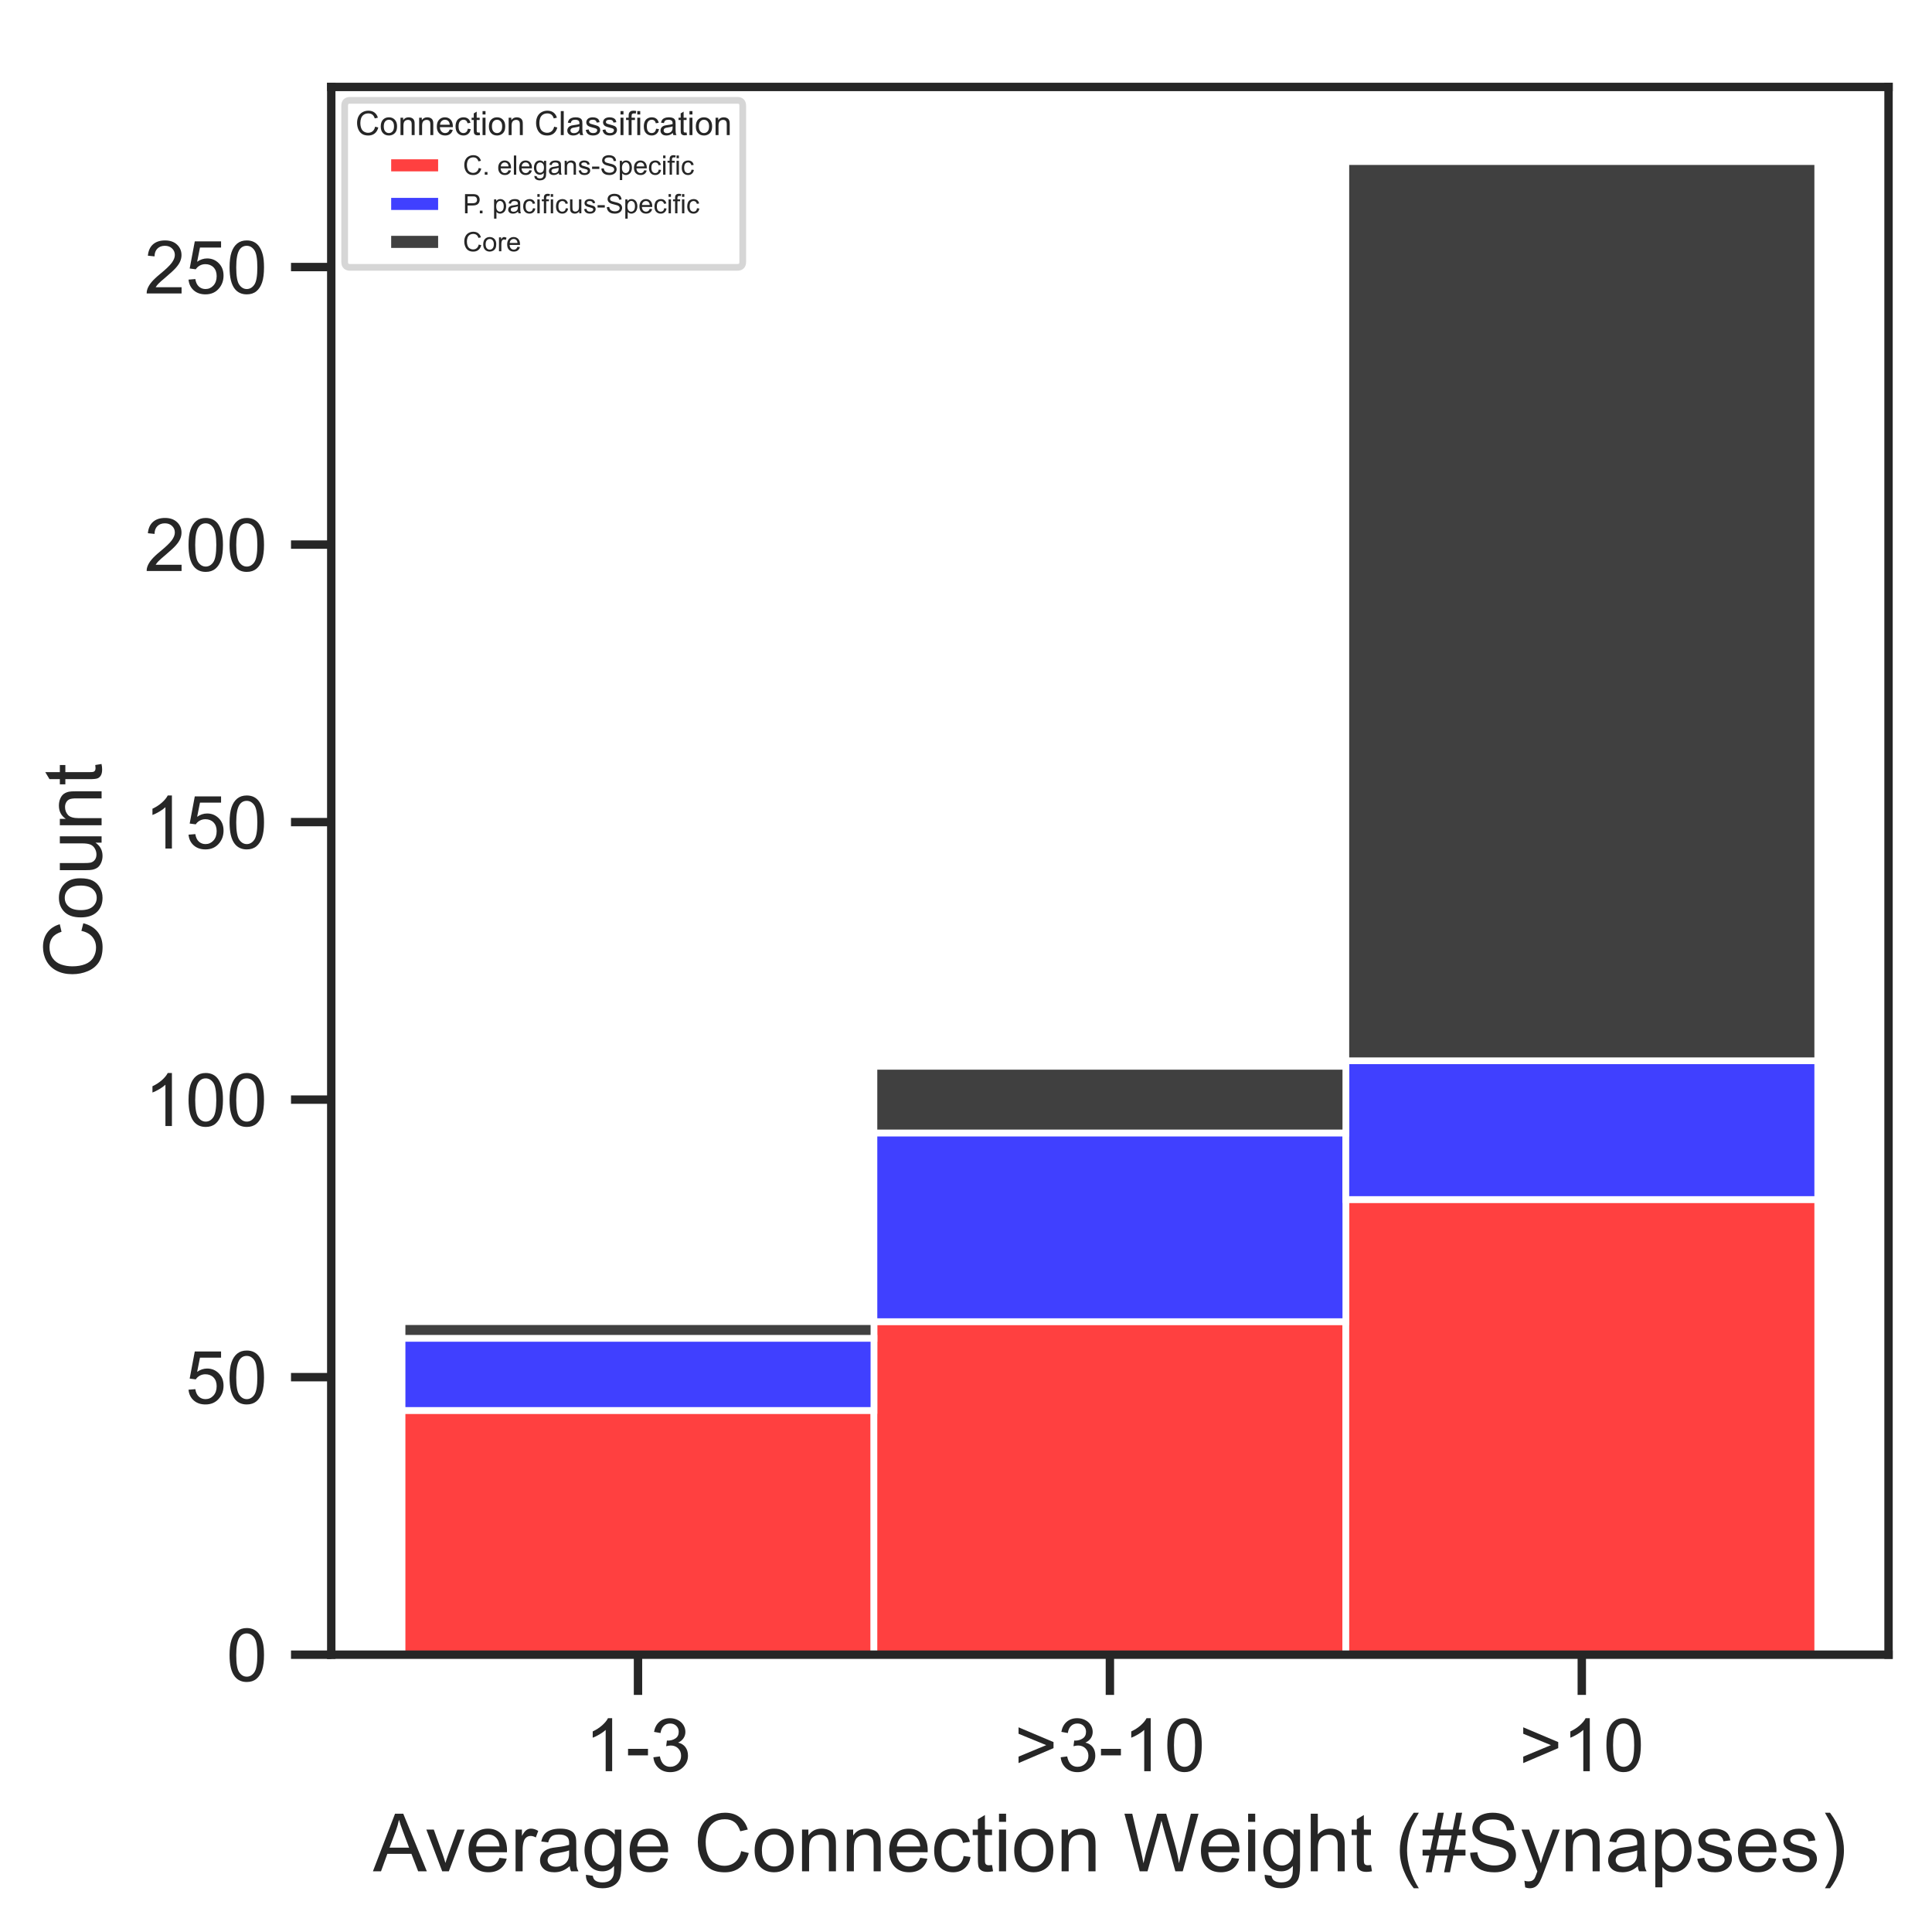
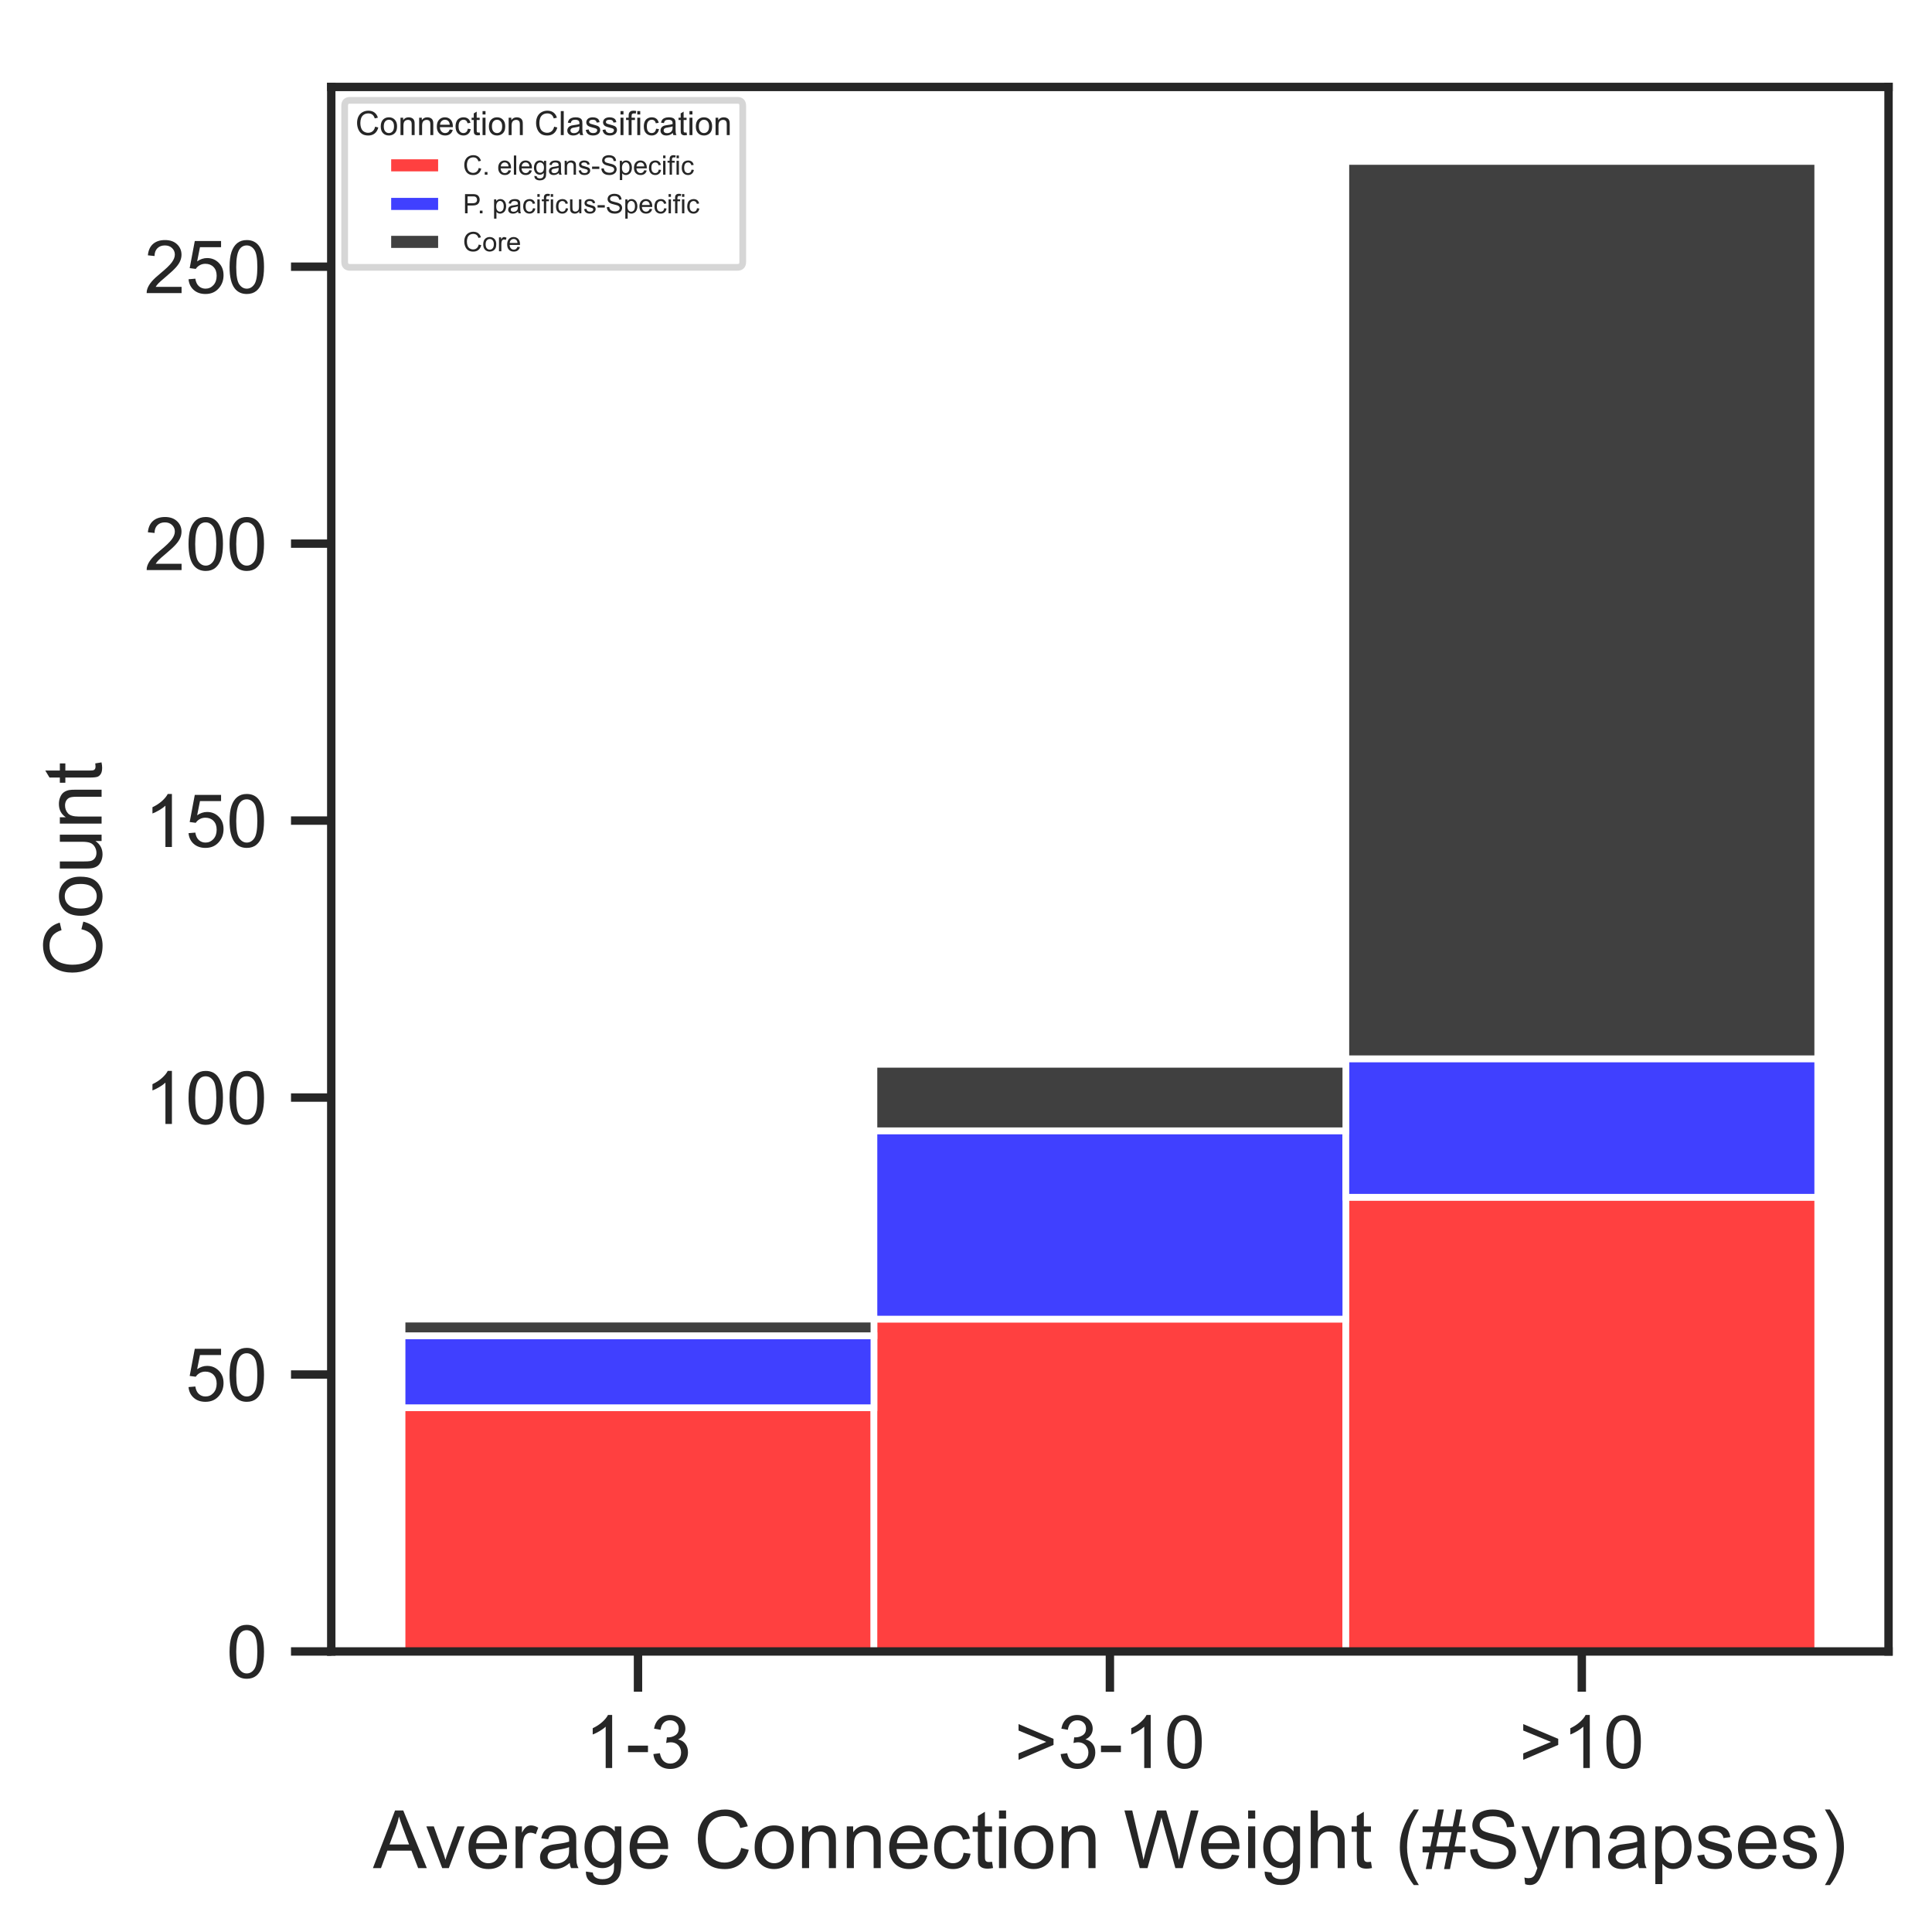
<svg xmlns="http://www.w3.org/2000/svg" xmlns:xlink="http://www.w3.org/1999/xlink" width="288pt" height="288pt" viewBox="0 0 288 288" version="1.1">
  <defs>
    <style type="text/css">*{stroke-linejoin: round; stroke-linecap: butt}</style>
  </defs>
  <g id="figure_1">
    <g id="patch_1">
      <path d="M 0 288  L 288 288  L 288 0  L 0 0  z " style="fill: #ffffff" />
    </g>
    <g id="axes_1">
      <g id="patch_2">
-         <path d="M 49.38 246.66  L 281.52 246.66  L 281.52 12.96  L 49.38 12.96  z " style="fill: #ffffff" />
+         <path d="M 49.38 246.18  L 281.52 246.18  L 281.52 12.96  L 49.38 12.96  z " style="fill: #ffffff" />
      </g>
      <g id="matplotlib.axis_1">
        <g id="xtick_1">
          <g id="line2d_1">
            <defs>
-               <path id="m6647a9f250" d="M 0 0  L 0 6  " style="stroke: #262626; stroke-width: 1.25" />
-             </defs>
-             <g>
-               <use xlink:href="#m6647a9f250" x="95.105" y="246.66" style="fill: #262626; stroke: #262626; stroke-width: 1.25" />
+               <path id="mfad5866b95" d="M 0 0  L 0 6  " style="stroke: #262626; stroke-width: 1.25" />
+             </defs>
+             <g>
+               <use xlink:href="#mfad5866b95" x="95.105" y="246.18" style="fill: #262626; stroke: #262626; stroke-width: 1.25" />
            </g>
          </g>
          <g id="text_1">
-             <g style="fill: #262626" transform="translate(87.15619 264.0336) scale(0.11 -0.11)">
+             <g style="fill: #262626" transform="translate(87.15619 263.5536) scale(0.11 -0.11)">
              <defs>
                <path id="ArialMT-31" d="M 2384 0  L 1822 0  L 1822 3584  Q 1619 3391 1289 3197  Q 959 3003 697 2906  L 697 3450  Q 1169 3672 1522 3987  Q 1875 4303 2022 4600  L 2384 4600  L 2384 0  z " transform="scale(0.015625)" />
                <path id="ArialMT-2d" d="M 203 1375  L 203 1941  L 1931 1941  L 1931 1375  L 203 1375  z " transform="scale(0.015625)" />
                <path id="ArialMT-33" d="M 269 1209  L 831 1284  Q 928 806 1161 595  Q 1394 384 1728 384  Q 2125 384 2398 659  Q 2672 934 2672 1341  Q 2672 1728 2419 1979  Q 2166 2231 1775 2231  Q 1616 2231 1378 2169  L 1441 2663  Q 1497 2656 1531 2656  Q 1891 2656 2178 2843  Q 2466 3031 2466 3422  Q 2466 3731 2256 3934  Q 2047 4138 1716 4138  Q 1388 4138 1169 3931  Q 950 3725 888 3313  L 325 3413  Q 428 3978 793 4289  Q 1159 4600 1703 4600  Q 2078 4600 2393 4439  Q 2709 4278 2876 4000  Q 3044 3722 3044 3409  Q 3044 3113 2884 2869  Q 2725 2625 2413 2481  Q 2819 2388 3044 2092  Q 3269 1797 3269 1353  Q 3269 753 2831 336  Q 2394 -81 1725 -81  Q 1122 -81 723 278  Q 325 638 269 1209  z " transform="scale(0.015625)" />
              </defs>
              <use xlink:href="#ArialMT-31" />
              <use xlink:href="#ArialMT-2d" x="55.615" />
              <use xlink:href="#ArialMT-33" x="88.916" />
            </g>
          </g>
        </g>
        <g id="xtick_2">
          <g id="line2d_2">
            <g>
-               <use xlink:href="#m6647a9f250" x="165.45" y="246.66" style="fill: #262626; stroke: #262626; stroke-width: 1.25" />
+               <use xlink:href="#mfad5866b95" x="165.45" y="246.18" style="fill: #262626; stroke: #262626; stroke-width: 1.25" />
            </g>
          </g>
          <g id="text_2">
-             <g style="fill: #262626" transform="translate(151.2308 264.0336) scale(0.11 -0.11)">
+             <g style="fill: #262626" transform="translate(151.2308 263.5536) scale(0.11 -0.11)">
              <defs>
                <path id="ArialMT-3e" d="M 3384 2003  L 350 706  L 350 1266  L 2753 2263  L 350 3250  L 350 3809  L 3384 2528  L 3384 2003  z " transform="scale(0.015625)" />
                <path id="ArialMT-30" d="M 266 2259  Q 266 3072 433 3567  Q 600 4063 929 4331  Q 1259 4600 1759 4600  Q 2128 4600 2406 4451  Q 2684 4303 2865 4023  Q 3047 3744 3150 3342  Q 3253 2941 3253 2259  Q 3253 1453 3087 958  Q 2922 463 2592 192  Q 2263 -78 1759 -78  Q 1097 -78 719 397  Q 266 969 266 2259  z M 844 2259  Q 844 1131 1108 757  Q 1372 384 1759 384  Q 2147 384 2411 759  Q 2675 1134 2675 2259  Q 2675 3391 2411 3762  Q 2147 4134 1753 4134  Q 1366 4134 1134 3806  Q 844 3388 844 2259  z " transform="scale(0.015625)" />
              </defs>
              <use xlink:href="#ArialMT-3e" />
              <use xlink:href="#ArialMT-33" x="58.398" />
              <use xlink:href="#ArialMT-2d" x="114.014" />
              <use xlink:href="#ArialMT-31" x="147.314" />
              <use xlink:href="#ArialMT-30" x="202.93" />
            </g>
          </g>
        </g>
        <g id="xtick_3">
          <g id="line2d_3">
            <g>
-               <use xlink:href="#m6647a9f250" x="235.795" y="246.66" style="fill: #262626; stroke: #262626; stroke-width: 1.25" />
+               <use xlink:href="#mfad5866b95" x="235.795" y="246.18" style="fill: #262626; stroke: #262626; stroke-width: 1.25" />
            </g>
          </g>
          <g id="text_3">
-             <g style="fill: #262626" transform="translate(226.4661 264.0336) scale(0.11 -0.11)">
+             <g style="fill: #262626" transform="translate(226.4661 263.5536) scale(0.11 -0.11)">
              <use xlink:href="#ArialMT-3e" />
              <use xlink:href="#ArialMT-31" x="58.398" />
              <use xlink:href="#ArialMT-30" x="114.014" />
            </g>
          </g>
        </g>
        <g id="text_4">
-           <g style="fill: #262626" transform="translate(55.60688 278.9555) scale(0.12 -0.12)">
+           <g style="fill: #262626" transform="translate(55.60688 278.4755) scale(0.12 -0.12)">
            <defs>
              <path id="ArialMT-41" d="M -9 0  L 1750 4581  L 2403 4581  L 4278 0  L 3588 0  L 3053 1388  L 1138 1388  L 634 0  L -9 0  z M 1313 1881  L 2866 1881  L 2388 3150  Q 2169 3728 2063 4100  Q 1975 3659 1816 3225  L 1313 1881  z " transform="scale(0.015625)" />
              <path id="ArialMT-76" d="M 1344 0  L 81 3319  L 675 3319  L 1388 1331  Q 1503 1009 1600 663  Q 1675 925 1809 1294  L 2547 3319  L 3125 3319  L 1869 0  L 1344 0  z " transform="scale(0.015625)" />
              <path id="ArialMT-65" d="M 2694 1069  L 3275 997  Q 3138 488 2766 206  Q 2394 -75 1816 -75  Q 1088 -75 661 373  Q 234 822 234 1631  Q 234 2469 665 2931  Q 1097 3394 1784 3394  Q 2450 3394 2872 2941  Q 3294 2488 3294 1666  Q 3294 1616 3291 1516  L 816 1516  Q 847 969 1125 678  Q 1403 388 1819 388  Q 2128 388 2347 550  Q 2566 713 2694 1069  z M 847 1978  L 2700 1978  Q 2663 2397 2488 2606  Q 2219 2931 1791 2931  Q 1403 2931 1139 2672  Q 875 2413 847 1978  z " transform="scale(0.015625)" />
              <path id="ArialMT-72" d="M 416 0  L 416 3319  L 922 3319  L 922 2816  Q 1116 3169 1280 3281  Q 1444 3394 1641 3394  Q 1925 3394 2219 3213  L 2025 2691  Q 1819 2813 1613 2813  Q 1428 2813 1281 2702  Q 1134 2591 1072 2394  Q 978 2094 978 1738  L 978 0  L 416 0  z " transform="scale(0.015625)" />
              <path id="ArialMT-61" d="M 2588 409  Q 2275 144 1986 34  Q 1697 -75 1366 -75  Q 819 -75 525 192  Q 231 459 231 875  Q 231 1119 342 1320  Q 453 1522 633 1644  Q 813 1766 1038 1828  Q 1203 1872 1538 1913  Q 2219 1994 2541 2106  Q 2544 2222 2544 2253  Q 2544 2597 2384 2738  Q 2169 2928 1744 2928  Q 1347 2928 1158 2789  Q 969 2650 878 2297  L 328 2372  Q 403 2725 575 2942  Q 747 3159 1072 3276  Q 1397 3394 1825 3394  Q 2250 3394 2515 3294  Q 2781 3194 2906 3042  Q 3031 2891 3081 2659  Q 3109 2516 3109 2141  L 3109 1391  Q 3109 606 3145 398  Q 3181 191 3288 0  L 2700 0  Q 2613 175 2588 409  z M 2541 1666  Q 2234 1541 1622 1453  Q 1275 1403 1131 1340  Q 988 1278 909 1158  Q 831 1038 831 891  Q 831 666 1001 516  Q 1172 366 1500 366  Q 1825 366 2078 508  Q 2331 650 2450 897  Q 2541 1088 2541 1459  L 2541 1666  z " transform="scale(0.015625)" />
              <path id="ArialMT-67" d="M 319 -275  L 866 -356  Q 900 -609 1056 -725  Q 1266 -881 1628 -881  Q 2019 -881 2231 -725  Q 2444 -569 2519 -288  Q 2563 -116 2559 434  Q 2191 0 1641 0  Q 956 0 581 494  Q 206 988 206 1678  Q 206 2153 378 2554  Q 550 2956 876 3175  Q 1203 3394 1644 3394  Q 2231 3394 2613 2919  L 2613 3319  L 3131 3319  L 3131 450  Q 3131 -325 2973 -648  Q 2816 -972 2473 -1159  Q 2131 -1347 1631 -1347  Q 1038 -1347 672 -1080  Q 306 -813 319 -275  z M 784 1719  Q 784 1066 1043 766  Q 1303 466 1694 466  Q 2081 466 2343 764  Q 2606 1063 2606 1700  Q 2606 2309 2336 2618  Q 2066 2928 1684 2928  Q 1309 2928 1046 2623  Q 784 2319 784 1719  z " transform="scale(0.015625)" />
              <path id="ArialMT-20" transform="scale(0.015625)" />
              <path id="ArialMT-43" d="M 3763 1606  L 4369 1453  Q 4178 706 3683 314  Q 3188 -78 2472 -78  Q 1731 -78 1267 223  Q 803 525 561 1097  Q 319 1669 319 2325  Q 319 3041 592 3573  Q 866 4106 1370 4382  Q 1875 4659 2481 4659  Q 3169 4659 3637 4309  Q 4106 3959 4291 3325  L 3694 3184  Q 3534 3684 3231 3912  Q 2928 4141 2469 4141  Q 1941 4141 1586 3887  Q 1231 3634 1087 3207  Q 944 2781 944 2328  Q 944 1744 1114 1308  Q 1284 872 1643 656  Q 2003 441 2422 441  Q 2931 441 3284 734  Q 3638 1028 3763 1606  z " transform="scale(0.015625)" />
              <path id="ArialMT-6f" d="M 213 1659  Q 213 2581 725 3025  Q 1153 3394 1769 3394  Q 2453 3394 2887 2945  Q 3322 2497 3322 1706  Q 3322 1066 3130 698  Q 2938 331 2570 128  Q 2203 -75 1769 -75  Q 1072 -75 642 372  Q 213 819 213 1659  z M 791 1659  Q 791 1022 1069 705  Q 1347 388 1769 388  Q 2188 388 2466 706  Q 2744 1025 2744 1678  Q 2744 2294 2464 2611  Q 2184 2928 1769 2928  Q 1347 2928 1069 2612  Q 791 2297 791 1659  z " transform="scale(0.015625)" />
              <path id="ArialMT-6e" d="M 422 0  L 422 3319  L 928 3319  L 928 2847  Q 1294 3394 1984 3394  Q 2284 3394 2536 3286  Q 2788 3178 2913 3003  Q 3038 2828 3088 2588  Q 3119 2431 3119 2041  L 3119 0  L 2556 0  L 2556 2019  Q 2556 2363 2490 2533  Q 2425 2703 2258 2804  Q 2091 2906 1866 2906  Q 1506 2906 1245 2678  Q 984 2450 984 1813  L 984 0  L 422 0  z " transform="scale(0.015625)" />
              <path id="ArialMT-63" d="M 2588 1216  L 3141 1144  Q 3050 572 2676 248  Q 2303 -75 1759 -75  Q 1078 -75 664 370  Q 250 816 250 1647  Q 250 2184 428 2587  Q 606 2991 970 3192  Q 1334 3394 1763 3394  Q 2303 3394 2647 3120  Q 2991 2847 3088 2344  L 2541 2259  Q 2463 2594 2264 2762  Q 2066 2931 1784 2931  Q 1359 2931 1093 2626  Q 828 2322 828 1663  Q 828 994 1084 691  Q 1341 388 1753 388  Q 2084 388 2306 591  Q 2528 794 2588 1216  z " transform="scale(0.015625)" />
              <path id="ArialMT-74" d="M 1650 503  L 1731 6  Q 1494 -44 1306 -44  Q 1000 -44 831 53  Q 663 150 594 308  Q 525 466 525 972  L 525 2881  L 113 2881  L 113 3319  L 525 3319  L 525 4141  L 1084 4478  L 1084 3319  L 1650 3319  L 1650 2881  L 1084 2881  L 1084 941  Q 1084 700 1114 631  Q 1144 563 1211 522  Q 1278 481 1403 481  Q 1497 481 1650 503  z " transform="scale(0.015625)" />
              <path id="ArialMT-69" d="M 425 3934  L 425 4581  L 988 4581  L 988 3934  L 425 3934  z M 425 0  L 425 3319  L 988 3319  L 988 0  L 425 0  z " transform="scale(0.015625)" />
              <path id="ArialMT-57" d="M 1294 0  L 78 4581  L 700 4581  L 1397 1578  Q 1509 1106 1591 641  Q 1766 1375 1797 1488  L 2669 4581  L 3400 4581  L 4056 2263  Q 4303 1400 4413 641  Q 4500 1075 4641 1638  L 5359 4581  L 5969 4581  L 4713 0  L 4128 0  L 3163 3491  Q 3041 3928 3019 4028  Q 2947 3713 2884 3491  L 1913 0  L 1294 0  z " transform="scale(0.015625)" />
              <path id="ArialMT-68" d="M 422 0  L 422 4581  L 984 4581  L 984 2938  Q 1378 3394 1978 3394  Q 2347 3394 2619 3248  Q 2891 3103 3008 2847  Q 3125 2591 3125 2103  L 3125 0  L 2563 0  L 2563 2103  Q 2563 2525 2380 2717  Q 2197 2909 1863 2909  Q 1613 2909 1392 2779  Q 1172 2650 1078 2428  Q 984 2206 984 1816  L 984 0  L 422 0  z " transform="scale(0.015625)" />
              <path id="ArialMT-28" d="M 1497 -1347  Q 1031 -759 709 28  Q 388 816 388 1659  Q 388 2403 628 3084  Q 909 3875 1497 4659  L 1900 4659  Q 1522 4009 1400 3731  Q 1209 3300 1100 2831  Q 966 2247 966 1656  Q 966 153 1900 -1347  L 1497 -1347  z " transform="scale(0.015625)" />
              <path id="ArialMT-23" d="M 322 -78  L 594 1253  L 66 1253  L 66 1719  L 688 1719  L 919 2853  L 66 2853  L 66 3319  L 1013 3319  L 1284 4659  L 1753 4659  L 1481 3319  L 2466 3319  L 2738 4659  L 3209 4659  L 2938 3319  L 3478 3319  L 3478 2853  L 2844 2853  L 2609 1719  L 3478 1719  L 3478 1253  L 2516 1253  L 2244 -78  L 1775 -78  L 2044 1253  L 1063 1253  L 791 -78  L 322 -78  z M 1156 1719  L 2138 1719  L 2372 2853  L 1388 2853  L 1156 1719  z " transform="scale(0.015625)" />
              <path id="ArialMT-53" d="M 288 1472  L 859 1522  Q 900 1178 1048 958  Q 1197 738 1509 602  Q 1822 466 2213 466  Q 2559 466 2825 569  Q 3091 672 3220 851  Q 3350 1031 3350 1244  Q 3350 1459 3225 1620  Q 3100 1781 2813 1891  Q 2628 1963 1997 2114  Q 1366 2266 1113 2400  Q 784 2572 623 2826  Q 463 3081 463 3397  Q 463 3744 659 4045  Q 856 4347 1234 4503  Q 1613 4659 2075 4659  Q 2584 4659 2973 4495  Q 3363 4331 3572 4012  Q 3781 3694 3797 3291  L 3216 3247  Q 3169 3681 2898 3903  Q 2628 4125 2100 4125  Q 1550 4125 1298 3923  Q 1047 3722 1047 3438  Q 1047 3191 1225 3031  Q 1400 2872 2139 2705  Q 2878 2538 3153 2413  Q 3553 2228 3743 1945  Q 3934 1663 3934 1294  Q 3934 928 3725 604  Q 3516 281 3123 101  Q 2731 -78 2241 -78  Q 1619 -78 1198 103  Q 778 284 539 648  Q 300 1013 288 1472  z " transform="scale(0.015625)" />
              <path id="ArialMT-79" d="M 397 -1278  L 334 -750  Q 519 -800 656 -800  Q 844 -800 956 -737  Q 1069 -675 1141 -563  Q 1194 -478 1313 -144  Q 1328 -97 1363 -6  L 103 3319  L 709 3319  L 1400 1397  Q 1534 1031 1641 628  Q 1738 1016 1872 1384  L 2581 3319  L 3144 3319  L 1881 -56  Q 1678 -603 1566 -809  Q 1416 -1088 1222 -1217  Q 1028 -1347 759 -1347  Q 597 -1347 397 -1278  z " transform="scale(0.015625)" />
              <path id="ArialMT-70" d="M 422 -1272  L 422 3319  L 934 3319  L 934 2888  Q 1116 3141 1344 3267  Q 1572 3394 1897 3394  Q 2322 3394 2647 3175  Q 2972 2956 3137 2557  Q 3303 2159 3303 1684  Q 3303 1175 3120 767  Q 2938 359 2589 142  Q 2241 -75 1856 -75  Q 1575 -75 1351 44  Q 1128 163 984 344  L 984 -1272  L 422 -1272  z M 931 1641  Q 931 1000 1190 694  Q 1450 388 1819 388  Q 2194 388 2461 705  Q 2728 1022 2728 1688  Q 2728 2322 2467 2637  Q 2206 2953 1844 2953  Q 1484 2953 1207 2617  Q 931 2281 931 1641  z " transform="scale(0.015625)" />
              <path id="ArialMT-73" d="M 197 991  L 753 1078  Q 800 744 1014 566  Q 1228 388 1613 388  Q 2000 388 2187 545  Q 2375 703 2375 916  Q 2375 1106 2209 1216  Q 2094 1291 1634 1406  Q 1016 1563 777 1677  Q 538 1791 414 1992  Q 291 2194 291 2438  Q 291 2659 392 2848  Q 494 3038 669 3163  Q 800 3259 1026 3326  Q 1253 3394 1513 3394  Q 1903 3394 2198 3281  Q 2494 3169 2634 2976  Q 2775 2784 2828 2463  L 2278 2388  Q 2241 2644 2061 2787  Q 1881 2931 1553 2931  Q 1166 2931 1000 2803  Q 834 2675 834 2503  Q 834 2394 903 2306  Q 972 2216 1119 2156  Q 1203 2125 1616 2013  Q 2213 1853 2448 1751  Q 2684 1650 2818 1456  Q 2953 1263 2953 975  Q 2953 694 2789 445  Q 2625 197 2315 61  Q 2006 -75 1616 -75  Q 969 -75 630 194  Q 291 463 197 991  z " transform="scale(0.015625)" />
              <path id="ArialMT-29" d="M 791 -1347  L 388 -1347  Q 1322 153 1322 1656  Q 1322 2244 1188 2822  Q 1081 3291 891 3722  Q 769 4003 388 4659  L 791 4659  Q 1378 3875 1659 3084  Q 1900 2403 1900 1659  Q 1900 816 1576 28  Q 1253 -759 791 -1347  z " transform="scale(0.015625)" />
            </defs>
            <use xlink:href="#ArialMT-41" />
            <use xlink:href="#ArialMT-76" x="64.949" />
            <use xlink:href="#ArialMT-65" x="114.949" />
            <use xlink:href="#ArialMT-72" x="170.564" />
            <use xlink:href="#ArialMT-61" x="203.865" />
            <use xlink:href="#ArialMT-67" x="259.48" />
            <use xlink:href="#ArialMT-65" x="315.096" />
            <use xlink:href="#ArialMT-20" x="370.711" />
            <use xlink:href="#ArialMT-43" x="398.494" />
            <use xlink:href="#ArialMT-6f" x="470.711" />
            <use xlink:href="#ArialMT-6e" x="526.326" />
            <use xlink:href="#ArialMT-6e" x="581.941" />
            <use xlink:href="#ArialMT-65" x="637.557" />
            <use xlink:href="#ArialMT-63" x="693.172" />
            <use xlink:href="#ArialMT-74" x="743.172" />
            <use xlink:href="#ArialMT-69" x="770.955" />
            <use xlink:href="#ArialMT-6f" x="793.172" />
            <use xlink:href="#ArialMT-6e" x="848.787" />
            <use xlink:href="#ArialMT-20" x="904.402" />
            <use xlink:href="#ArialMT-57" x="932.186" />
            <use xlink:href="#ArialMT-65" x="1024.82" />
            <use xlink:href="#ArialMT-69" x="1080.436" />
            <use xlink:href="#ArialMT-67" x="1102.652" />
            <use xlink:href="#ArialMT-68" x="1158.268" />
            <use xlink:href="#ArialMT-74" x="1213.883" />
            <use xlink:href="#ArialMT-20" x="1241.666" />
            <use xlink:href="#ArialMT-28" x="1269.449" />
            <use xlink:href="#ArialMT-23" x="1302.75" />
            <use xlink:href="#ArialMT-53" x="1358.365" />
            <use xlink:href="#ArialMT-79" x="1425.064" />
            <use xlink:href="#ArialMT-6e" x="1475.064" />
            <use xlink:href="#ArialMT-61" x="1530.68" />
            <use xlink:href="#ArialMT-70" x="1586.295" />
            <use xlink:href="#ArialMT-73" x="1641.91" />
            <use xlink:href="#ArialMT-65" x="1691.91" />
            <use xlink:href="#ArialMT-73" x="1747.525" />
            <use xlink:href="#ArialMT-29" x="1797.525" />
          </g>
        </g>
      </g>
      <g id="matplotlib.axis_2">
        <g id="ytick_1">
          <g id="line2d_4">
            <defs>
-               <path id="mb84d6867c9" d="M 0 0  L -6 0  " style="stroke: #262626; stroke-width: 1.25" />
-             </defs>
-             <g>
-               <use xlink:href="#mb84d6867c9" x="49.38" y="246.66" style="fill: #262626; stroke: #262626; stroke-width: 1.25" />
+               <path id="m2ff0a2e076" d="M 0 0  L -6 0  " style="stroke: #262626; stroke-width: 1.25" />
+             </defs>
+             <g>
+               <use xlink:href="#m2ff0a2e076" x="49.38" y="246.18" style="fill: #262626; stroke: #262626; stroke-width: 1.25" />
            </g>
          </g>
          <g id="text_5">
-             <g style="fill: #262626" transform="translate(33.76297 250.5968) scale(0.11 -0.11)">
+             <g style="fill: #262626" transform="translate(33.76297 250.1168) scale(0.11 -0.11)">
              <use xlink:href="#ArialMT-30" />
            </g>
          </g>
        </g>
        <g id="ytick_2">
          <g id="line2d_5">
            <g>
-               <use xlink:href="#mb84d6867c9" x="49.38" y="205.29" style="fill: #262626; stroke: #262626; stroke-width: 1.25" />
+               <use xlink:href="#m2ff0a2e076" x="49.38" y="204.895" style="fill: #262626; stroke: #262626; stroke-width: 1.25" />
            </g>
          </g>
          <g id="text_6">
-             <g style="fill: #262626" transform="translate(27.64594 209.2266) scale(0.11 -0.11)">
+             <g style="fill: #262626" transform="translate(27.64594 208.8316) scale(0.11 -0.11)">
              <defs>
                <path id="ArialMT-35" d="M 266 1200  L 856 1250  Q 922 819 1161 601  Q 1400 384 1738 384  Q 2144 384 2425 690  Q 2706 997 2706 1503  Q 2706 1984 2436 2262  Q 2166 2541 1728 2541  Q 1456 2541 1237 2417  Q 1019 2294 894 2097  L 366 2166  L 809 4519  L 3088 4519  L 3088 3981  L 1259 3981  L 1013 2750  Q 1425 3038 1878 3038  Q 2478 3038 2890 2622  Q 3303 2206 3303 1553  Q 3303 931 2941 478  Q 2500 -78 1738 -78  Q 1113 -78 717 272  Q 322 622 266 1200  z " transform="scale(0.015625)" />
              </defs>
              <use xlink:href="#ArialMT-35" />
              <use xlink:href="#ArialMT-30" x="55.615" />
            </g>
          </g>
        </g>
        <g id="ytick_3">
          <g id="line2d_6">
            <g>
-               <use xlink:href="#mb84d6867c9" x="49.38" y="163.92" style="fill: #262626; stroke: #262626; stroke-width: 1.25" />
+               <use xlink:href="#m2ff0a2e076" x="49.38" y="163.61" style="fill: #262626; stroke: #262626; stroke-width: 1.25" />
            </g>
          </g>
          <g id="text_7">
-             <g style="fill: #262626" transform="translate(21.52891 167.8565) scale(0.11 -0.11)">
+             <g style="fill: #262626" transform="translate(21.52891 167.5464) scale(0.11 -0.11)">
              <use xlink:href="#ArialMT-31" />
              <use xlink:href="#ArialMT-30" x="55.615" />
              <use xlink:href="#ArialMT-30" x="111.23" />
            </g>
          </g>
        </g>
        <g id="ytick_4">
          <g id="line2d_7">
            <g>
-               <use xlink:href="#mb84d6867c9" x="49.38" y="122.55" style="fill: #262626; stroke: #262626; stroke-width: 1.25" />
+               <use xlink:href="#m2ff0a2e076" x="49.38" y="122.324" style="fill: #262626; stroke: #262626; stroke-width: 1.25" />
            </g>
          </g>
          <g id="text_8">
-             <g style="fill: #262626" transform="translate(21.52891 126.4863) scale(0.11 -0.11)">
+             <g style="fill: #262626" transform="translate(21.52891 126.2612) scale(0.11 -0.11)">
              <use xlink:href="#ArialMT-31" />
              <use xlink:href="#ArialMT-35" x="55.615" />
              <use xlink:href="#ArialMT-30" x="111.23" />
            </g>
          </g>
        </g>
        <g id="ytick_5">
          <g id="line2d_8">
            <g>
-               <use xlink:href="#mb84d6867c9" x="49.38" y="81.179" style="fill: #262626; stroke: #262626; stroke-width: 1.25" />
+               <use xlink:href="#m2ff0a2e076" x="49.38" y="81.039" style="fill: #262626; stroke: #262626; stroke-width: 1.25" />
            </g>
          </g>
          <g id="text_9">
-             <g style="fill: #262626" transform="translate(21.52891 85.11618) scale(0.11 -0.11)">
+             <g style="fill: #262626" transform="translate(21.52891 84.97606) scale(0.11 -0.11)">
              <defs>
                <path id="ArialMT-32" d="M 3222 541  L 3222 0  L 194 0  Q 188 203 259 391  Q 375 700 629 1000  Q 884 1300 1366 1694  Q 2113 2306 2375 2664  Q 2638 3022 2638 3341  Q 2638 3675 2398 3904  Q 2159 4134 1775 4134  Q 1369 4134 1125 3890  Q 881 3647 878 3216  L 300 3275  Q 359 3922 746 4261  Q 1134 4600 1788 4600  Q 2447 4600 2831 4234  Q 3216 3869 3216 3328  Q 3216 3053 3103 2787  Q 2991 2522 2730 2228  Q 2469 1934 1863 1422  Q 1356 997 1212 845  Q 1069 694 975 541  L 3222 541  z " transform="scale(0.015625)" />
              </defs>
              <use xlink:href="#ArialMT-32" />
              <use xlink:href="#ArialMT-30" x="55.615" />
              <use xlink:href="#ArialMT-30" x="111.23" />
            </g>
          </g>
        </g>
        <g id="ytick_6">
          <g id="line2d_9">
            <g>
-               <use xlink:href="#mb84d6867c9" x="49.38" y="39.809" style="fill: #262626; stroke: #262626; stroke-width: 1.25" />
+               <use xlink:href="#m2ff0a2e076" x="49.38" y="39.754" style="fill: #262626; stroke: #262626; stroke-width: 1.25" />
            </g>
          </g>
          <g id="text_10">
-             <g style="fill: #262626" transform="translate(21.52891 43.74603) scale(0.11 -0.11)">
+             <g style="fill: #262626" transform="translate(21.52891 43.69088) scale(0.11 -0.11)">
              <use xlink:href="#ArialMT-32" />
              <use xlink:href="#ArialMT-35" x="55.615" />
              <use xlink:href="#ArialMT-30" x="111.23" />
            </g>
          </g>
        </g>
        <g id="text_11">
-           <g style="fill: #262626" transform="translate(15.14391 145.8197) rotate(-90) scale(0.12 -0.12)">
+           <g style="fill: #262626" transform="translate(15.14391 145.5797) rotate(-90) scale(0.12 -0.12)">
            <defs>
              <path id="ArialMT-75" d="M 2597 0  L 2597 488  Q 2209 -75 1544 -75  Q 1250 -75 995 37  Q 741 150 617 320  Q 494 491 444 738  Q 409 903 409 1263  L 409 3319  L 972 3319  L 972 1478  Q 972 1038 1006 884  Q 1059 663 1231 536  Q 1403 409 1656 409  Q 1909 409 2131 539  Q 2353 669 2445 892  Q 2538 1116 2538 1541  L 2538 3319  L 3100 3319  L 3100 0  L 2597 0  z " transform="scale(0.015625)" />
            </defs>
            <use xlink:href="#ArialMT-43" />
            <use xlink:href="#ArialMT-6f" x="72.217" />
            <use xlink:href="#ArialMT-75" x="127.832" />
            <use xlink:href="#ArialMT-6e" x="183.447" />
            <use xlink:href="#ArialMT-74" x="239.062" />
          </g>
        </g>
      </g>
      <g id="patch_3">
-         <path d="M 59.932 246.66  L 130.277 246.66  L 130.277 210.254  L 59.932 210.254  z " clip-path="url(#p46075cb5a4)" style="fill: #ff0000; fill-opacity: 0.75; stroke: #ffffff; stroke-linejoin: miter" />
+         <path d="M 59.932 246.18  L 130.277 246.18  L 130.277 209.849  L 59.932 209.849  z " clip-path="url(#p660bdc7d89)" style="fill: #ff0000; fill-opacity: 0.75; stroke: #ffffff; stroke-linejoin: miter" />
      </g>
      <g id="patch_4">
-         <path d="M 130.277 246.66  L 200.623 246.66  L 200.623 197.016  L 130.277 197.016  z " clip-path="url(#p46075cb5a4)" style="fill: #ff0000; fill-opacity: 0.75; stroke: #ffffff; stroke-linejoin: miter" />
+         <path d="M 130.277 246.18  L 200.623 246.18  L 200.623 196.638  L 130.277 196.638  z " clip-path="url(#p660bdc7d89)" style="fill: #ff0000; fill-opacity: 0.75; stroke: #ffffff; stroke-linejoin: miter" />
      </g>
      <g id="patch_5">
-         <path d="M 200.623 246.66  L 270.968 246.66  L 270.968 178.813  L 200.623 178.813  z " clip-path="url(#p46075cb5a4)" style="fill: #ff0000; fill-opacity: 0.75; stroke: #ffffff; stroke-linejoin: miter" />
+         <path d="M 200.623 246.18  L 270.968 246.18  L 270.968 178.472  L 200.623 178.472  z " clip-path="url(#p660bdc7d89)" style="fill: #ff0000; fill-opacity: 0.75; stroke: #ffffff; stroke-linejoin: miter" />
      </g>
      <g id="patch_6">
-         <path d="M 59.932 210.254  L 130.277 210.254  L 130.277 199.498  L 59.932 199.498  z " clip-path="url(#p46075cb5a4)" style="fill: #0000ff; fill-opacity: 0.75; stroke: #ffffff; stroke-linejoin: miter" />
+         <path d="M 59.932 209.849  L 130.277 209.849  L 130.277 199.115  L 59.932 199.115  z " clip-path="url(#p660bdc7d89)" style="fill: #0000ff; fill-opacity: 0.75; stroke: #ffffff; stroke-linejoin: miter" />
      </g>
      <g id="patch_7">
-         <path d="M 130.277 197.016  L 200.623 197.016  L 200.623 168.884  L 130.277 168.884  z " clip-path="url(#p46075cb5a4)" style="fill: #0000ff; fill-opacity: 0.75; stroke: #ffffff; stroke-linejoin: miter" />
+         <path d="M 130.277 196.638  L 200.623 196.638  L 200.623 168.564  L 130.277 168.564  z " clip-path="url(#p660bdc7d89)" style="fill: #0000ff; fill-opacity: 0.75; stroke: #ffffff; stroke-linejoin: miter" />
      </g>
      <g id="patch_8">
-         <path d="M 200.623 178.813  L 270.968 178.813  L 270.968 158.128  L 200.623 158.128  z " clip-path="url(#p46075cb5a4)" style="fill: #0000ff; fill-opacity: 0.75; stroke: #ffffff; stroke-linejoin: miter" />
+         <path d="M 200.623 178.472  L 270.968 178.472  L 270.968 157.83  L 200.623 157.83  z " clip-path="url(#p660bdc7d89)" style="fill: #0000ff; fill-opacity: 0.75; stroke: #ffffff; stroke-linejoin: miter" />
      </g>
      <g id="patch_9">
-         <path d="M 59.932 199.498  L 130.277 199.498  L 130.277 197.016  L 59.932 197.016  z " clip-path="url(#p46075cb5a4)" style="fill-opacity: 0.75; stroke: #ffffff; stroke-linejoin: miter" />
+         <path d="M 59.932 199.115  L 130.277 199.115  L 130.277 196.638  L 59.932 196.638  z " clip-path="url(#p660bdc7d89)" style="fill-opacity: 0.75; stroke: #ffffff; stroke-linejoin: miter" />
      </g>
      <g id="patch_10">
-         <path d="M 130.277 168.884  L 200.623 168.884  L 200.623 158.955  L 130.277 158.955  z " clip-path="url(#p46075cb5a4)" style="fill-opacity: 0.75; stroke: #ffffff; stroke-linejoin: miter" />
+         <path d="M 130.277 168.564  L 200.623 168.564  L 200.623 158.655  L 130.277 158.655  z " clip-path="url(#p660bdc7d89)" style="fill-opacity: 0.75; stroke: #ffffff; stroke-linejoin: miter" />
      </g>
      <g id="patch_11">
-         <path d="M 200.623 158.128  L 270.968 158.128  L 270.968 24.089  L 200.623 24.089  z " clip-path="url(#p46075cb5a4)" style="fill-opacity: 0.75; stroke: #ffffff; stroke-linejoin: miter" />
+         <path d="M 200.623 157.83  L 270.968 157.83  L 270.968 24.066  L 200.623 24.066  z " clip-path="url(#p660bdc7d89)" style="fill-opacity: 0.75; stroke: #ffffff; stroke-linejoin: miter" />
      </g>
      <g id="patch_12">
-         <path d="M 49.38 246.66  L 49.38 12.96  " style="fill: none; stroke: #262626; stroke-width: 1.25; stroke-linejoin: miter; stroke-linecap: square" />
+         <path d="M 49.38 246.18  L 49.38 12.96  " style="fill: none; stroke: #262626; stroke-width: 1.25; stroke-linejoin: miter; stroke-linecap: square" />
      </g>
      <g id="patch_13">
-         <path d="M 281.52 246.66  L 281.52 12.96  " style="fill: none; stroke: #262626; stroke-width: 1.25; stroke-linejoin: miter; stroke-linecap: square" />
+         <path d="M 281.52 246.18  L 281.52 12.96  " style="fill: none; stroke: #262626; stroke-width: 1.25; stroke-linejoin: miter; stroke-linecap: square" />
      </g>
      <g id="patch_14">
-         <path d="M 49.38 246.66  L 281.52 246.66  " style="fill: none; stroke: #262626; stroke-width: 1.25; stroke-linejoin: miter; stroke-linecap: square" />
+         <path d="M 49.38 246.18  L 281.52 246.18  " style="fill: none; stroke: #262626; stroke-width: 1.25; stroke-linejoin: miter; stroke-linecap: square" />
      </g>
      <g id="patch_15">
        <path d="M 49.38 12.96  L 281.52 12.96  " style="fill: none; stroke: #262626; stroke-width: 1.25; stroke-linejoin: miter; stroke-linecap: square" />
      </g>
      <g id="legend_1">
        <g id="patch_16">
          <path d="M 52.18 39.851  L 109.918 39.851  Q 110.718 39.851 110.718 39.051  L 110.718 15.76  Q 110.718 14.96 109.918 14.96  L 52.18 14.96  Q 51.38 14.96 51.38 15.76  L 51.38 39.051  Q 51.38 39.851 52.18 39.851  z " style="fill: #ffffff; opacity: 0.8; stroke: #cccccc; stroke-linejoin: miter" />
        </g>
        <g id="text_12">
          <g style="fill: #262626" transform="translate(52.98 20.13891) scale(0.05 -0.05)">
            <defs>
              <path id="ArialMT-6c" d="M 409 0  L 409 4581  L 972 4581  L 972 0  L 409 0  z " transform="scale(0.015625)" />
              <path id="ArialMT-66" d="M 556 0  L 556 2881  L 59 2881  L 59 3319  L 556 3319  L 556 3672  Q 556 4006 616 4169  Q 697 4388 901 4523  Q 1106 4659 1475 4659  Q 1713 4659 2000 4603  L 1916 4113  Q 1741 4144 1584 4144  Q 1328 4144 1222 4034  Q 1116 3925 1116 3625  L 1116 3319  L 1763 3319  L 1763 2881  L 1116 2881  L 1116 0  L 556 0  z " transform="scale(0.015625)" />
            </defs>
            <use xlink:href="#ArialMT-43" />
            <use xlink:href="#ArialMT-6f" x="72.217" />
            <use xlink:href="#ArialMT-6e" x="127.832" />
            <use xlink:href="#ArialMT-6e" x="183.447" />
            <use xlink:href="#ArialMT-65" x="239.062" />
            <use xlink:href="#ArialMT-63" x="294.678" />
            <use xlink:href="#ArialMT-74" x="344.678" />
            <use xlink:href="#ArialMT-69" x="372.461" />
            <use xlink:href="#ArialMT-6f" x="394.678" />
            <use xlink:href="#ArialMT-6e" x="450.293" />
            <use xlink:href="#ArialMT-20" x="505.908" />
            <use xlink:href="#ArialMT-43" x="533.691" />
            <use xlink:href="#ArialMT-6c" x="605.908" />
            <use xlink:href="#ArialMT-61" x="628.125" />
            <use xlink:href="#ArialMT-73" x="683.74" />
            <use xlink:href="#ArialMT-73" x="733.74" />
            <use xlink:href="#ArialMT-69" x="783.74" />
            <use xlink:href="#ArialMT-66" x="805.957" />
            <use xlink:href="#ArialMT-69" x="833.74" />
            <use xlink:href="#ArialMT-63" x="855.957" />
            <use xlink:href="#ArialMT-61" x="905.957" />
            <use xlink:href="#ArialMT-74" x="961.572" />
            <use xlink:href="#ArialMT-69" x="989.355" />
            <use xlink:href="#ArialMT-6f" x="1011.572" />
            <use xlink:href="#ArialMT-6e" x="1067.188" />
          </g>
        </g>
        <g id="patch_17">
          <path d="M 57.811 26.045  L 65.811 26.045  L 65.811 23.245  L 57.811 23.245  z " style="fill: #ff0000; fill-opacity: 0.75; stroke: #ffffff; stroke-linejoin: miter" />
        </g>
        <g id="text_13">
          <g style="fill: #262626" transform="translate(69.01125 26.04453) scale(0.04 -0.04)">
            <defs>
              <path id="ArialMT-2e" d="M 581 0  L 581 641  L 1222 641  L 1222 0  L 581 0  z " transform="scale(0.015625)" />
            </defs>
            <use xlink:href="#ArialMT-43" />
            <use xlink:href="#ArialMT-2e" x="72.217" />
            <use xlink:href="#ArialMT-20" x="100" />
            <use xlink:href="#ArialMT-65" x="127.783" />
            <use xlink:href="#ArialMT-6c" x="183.398" />
            <use xlink:href="#ArialMT-65" x="205.615" />
            <use xlink:href="#ArialMT-67" x="261.23" />
            <use xlink:href="#ArialMT-61" x="316.846" />
            <use xlink:href="#ArialMT-6e" x="372.461" />
            <use xlink:href="#ArialMT-73" x="428.076" />
            <use xlink:href="#ArialMT-2d" x="478.076" />
            <use xlink:href="#ArialMT-53" x="511.377" />
            <use xlink:href="#ArialMT-70" x="578.076" />
            <use xlink:href="#ArialMT-65" x="633.691" />
            <use xlink:href="#ArialMT-63" x="689.307" />
            <use xlink:href="#ArialMT-69" x="739.307" />
            <use xlink:href="#ArialMT-66" x="761.523" />
            <use xlink:href="#ArialMT-69" x="789.307" />
            <use xlink:href="#ArialMT-63" x="811.523" />
          </g>
        </g>
        <g id="patch_18">
          <path d="M 57.811 31.798  L 65.811 31.798  L 65.811 28.998  L 57.811 28.998  z " style="fill: #0000ff; fill-opacity: 0.75; stroke: #ffffff; stroke-linejoin: miter" />
        </g>
        <g id="text_14">
          <g style="fill: #262626" transform="translate(69.01125 31.79828) scale(0.04 -0.04)">
            <defs>
              <path id="ArialMT-50" d="M 494 0  L 494 4581  L 2222 4581  Q 2678 4581 2919 4538  Q 3256 4481 3484 4323  Q 3713 4166 3852 3881  Q 3991 3597 3991 3256  Q 3991 2672 3619 2267  Q 3247 1863 2275 1863  L 1100 1863  L 1100 0  L 494 0  z M 1100 2403  L 2284 2403  Q 2872 2403 3119 2622  Q 3366 2841 3366 3238  Q 3366 3525 3220 3729  Q 3075 3934 2838 4000  Q 2684 4041 2272 4041  L 1100 4041  L 1100 2403  z " transform="scale(0.015625)" />
            </defs>
            <use xlink:href="#ArialMT-50" />
            <use xlink:href="#ArialMT-2e" x="53.824" />
            <use xlink:href="#ArialMT-20" x="81.607" />
            <use xlink:href="#ArialMT-70" x="109.391" />
            <use xlink:href="#ArialMT-61" x="165.006" />
            <use xlink:href="#ArialMT-63" x="220.621" />
            <use xlink:href="#ArialMT-69" x="270.621" />
            <use xlink:href="#ArialMT-66" x="292.838" />
            <use xlink:href="#ArialMT-69" x="320.621" />
            <use xlink:href="#ArialMT-63" x="342.838" />
            <use xlink:href="#ArialMT-75" x="392.838" />
            <use xlink:href="#ArialMT-73" x="448.453" />
            <use xlink:href="#ArialMT-2d" x="498.453" />
            <use xlink:href="#ArialMT-53" x="531.754" />
            <use xlink:href="#ArialMT-70" x="598.453" />
            <use xlink:href="#ArialMT-65" x="654.068" />
            <use xlink:href="#ArialMT-63" x="709.684" />
            <use xlink:href="#ArialMT-69" x="759.684" />
            <use xlink:href="#ArialMT-66" x="781.9" />
            <use xlink:href="#ArialMT-69" x="809.684" />
            <use xlink:href="#ArialMT-63" x="831.9" />
          </g>
        </g>
        <g id="patch_19">
          <path d="M 57.811 37.456  L 65.811 37.456  L 65.811 34.656  L 57.811 34.656  z " style="fill-opacity: 0.75; stroke: #ffffff; stroke-linejoin: miter" />
        </g>
        <g id="text_15">
          <g style="fill: #262626" transform="translate(69.01125 37.45641) scale(0.04 -0.04)">
            <use xlink:href="#ArialMT-43" />
            <use xlink:href="#ArialMT-6f" x="72.217" />
            <use xlink:href="#ArialMT-72" x="127.832" />
            <use xlink:href="#ArialMT-65" x="161.133" />
          </g>
        </g>
      </g>
    </g>
  </g>
  <defs>
-     <clipPath id="p46075cb5a4">
-       <rect x="49.38" y="12.96" width="232.14" height="233.7" />
+     <clipPath id="p660bdc7d89">
+       <rect x="49.38" y="12.96" width="232.14" height="233.22" />
    </clipPath>
  </defs>
</svg>
